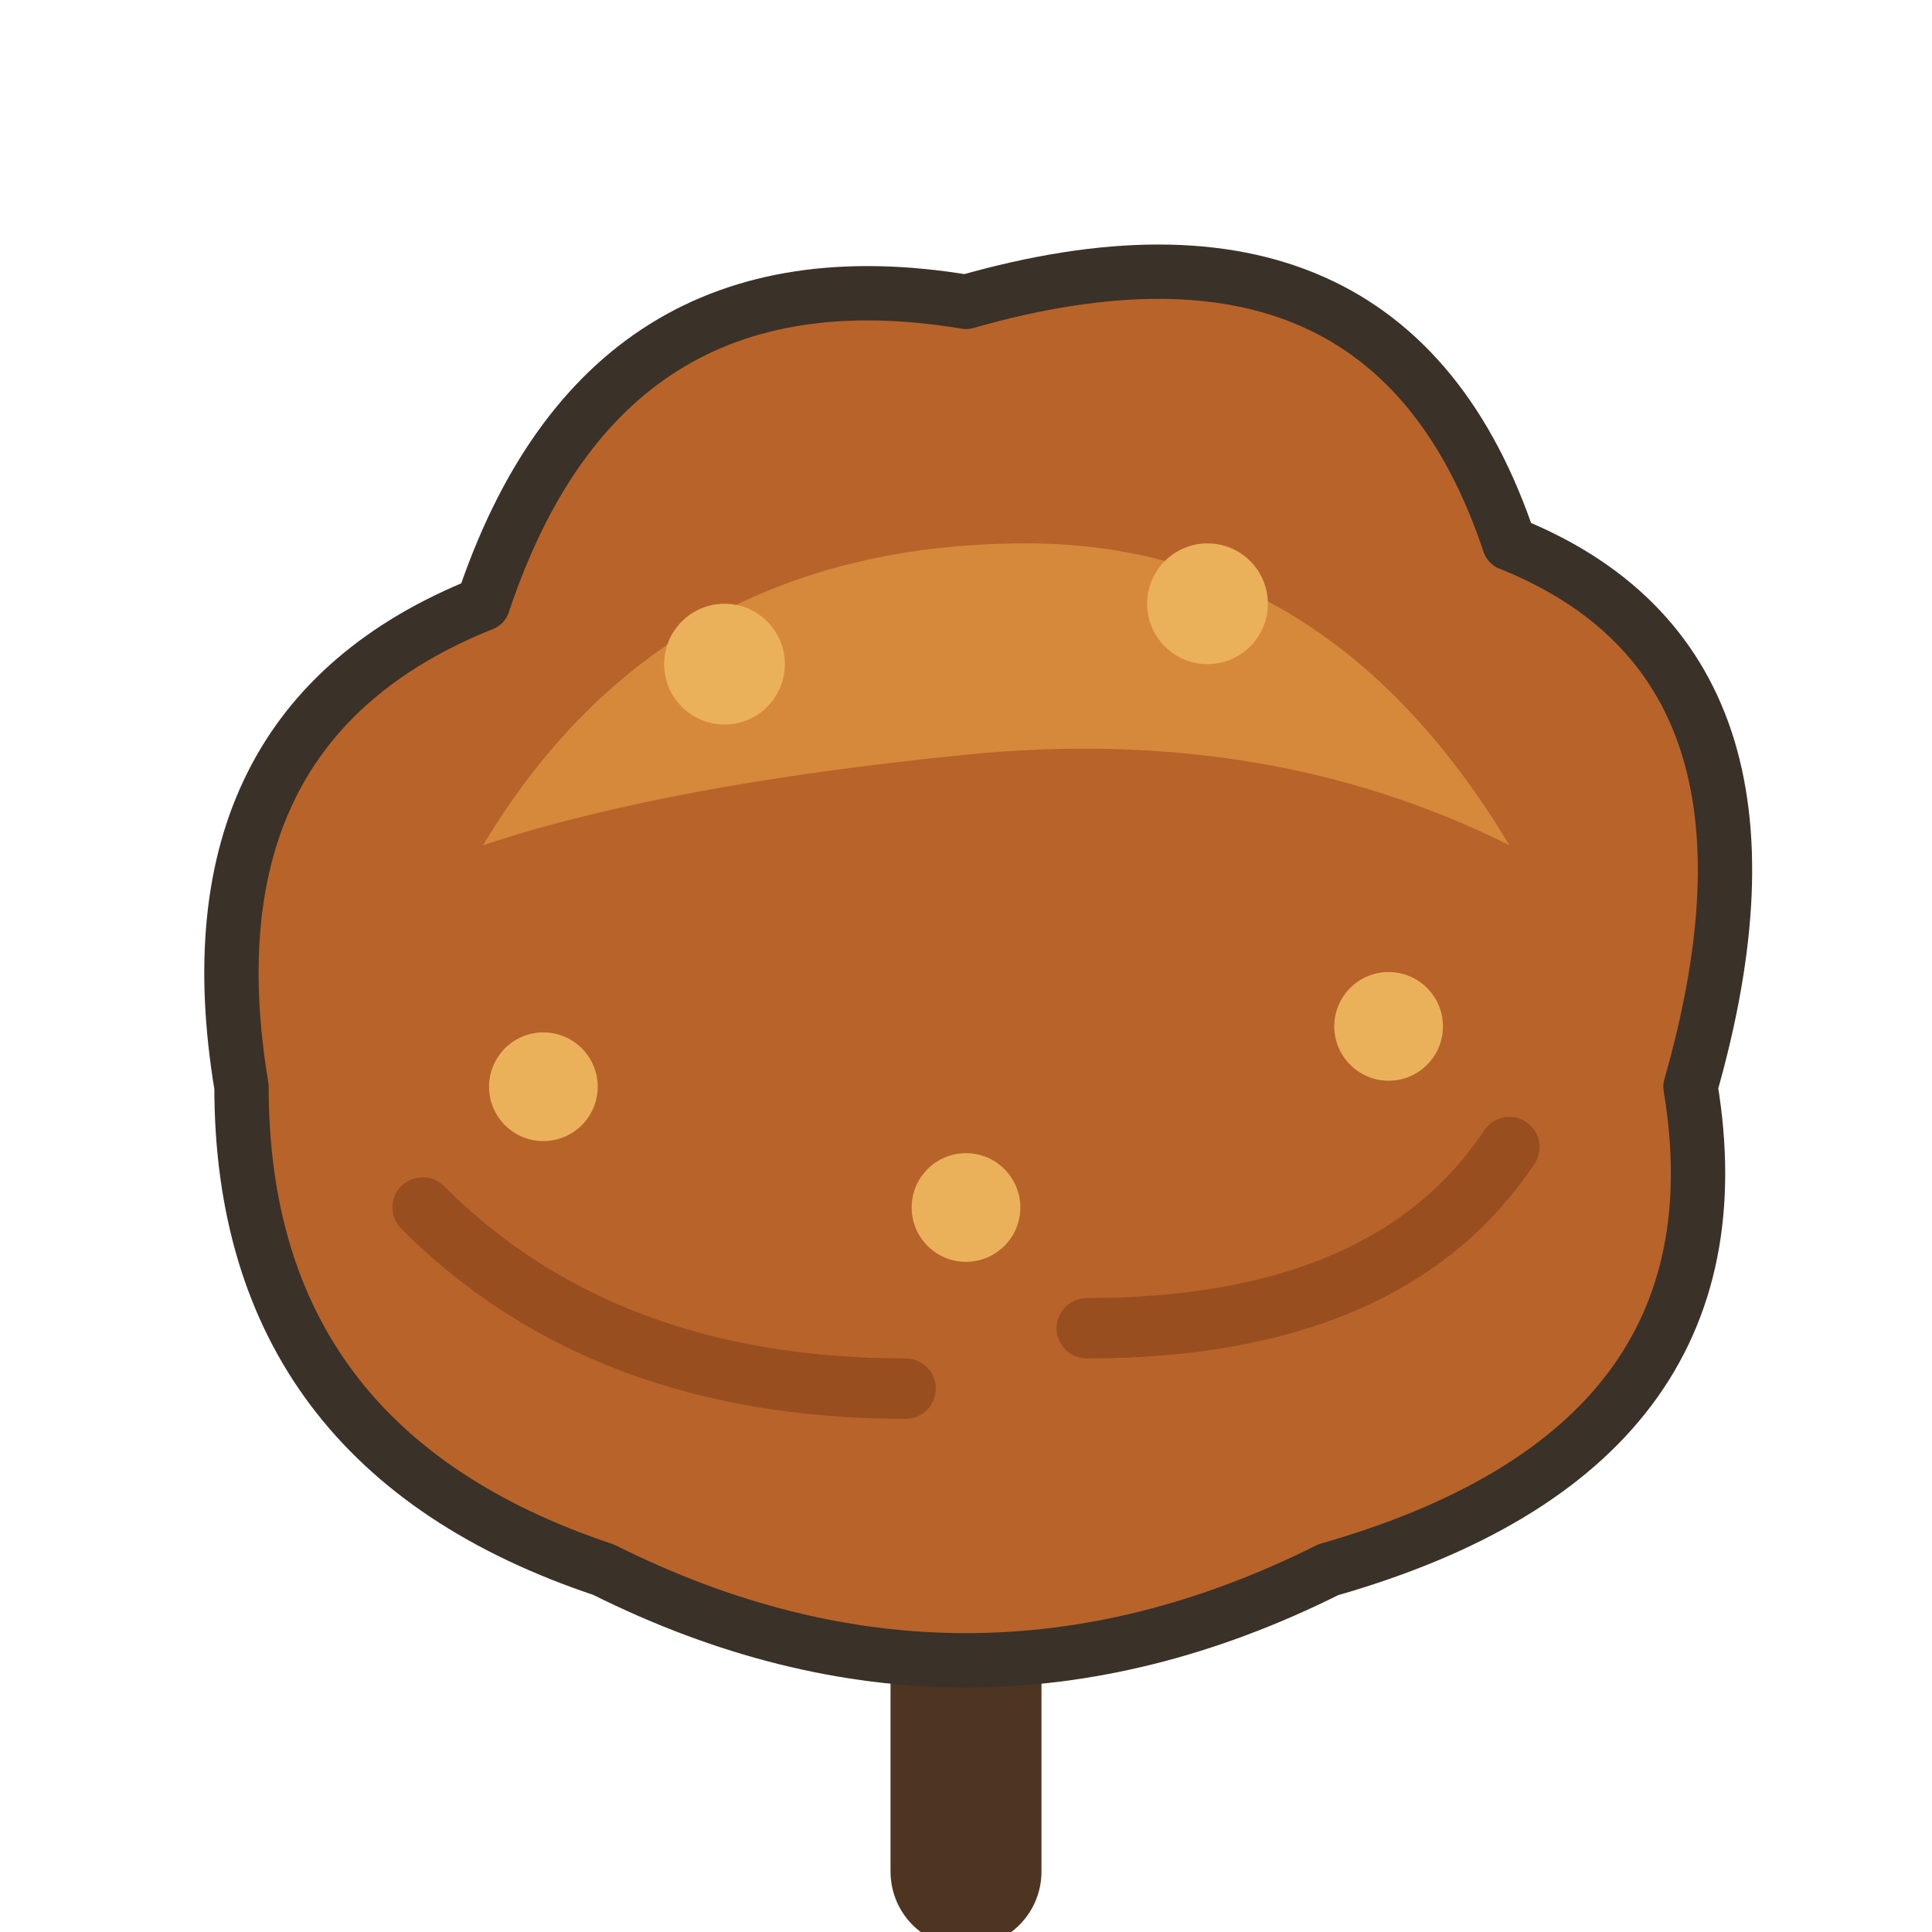
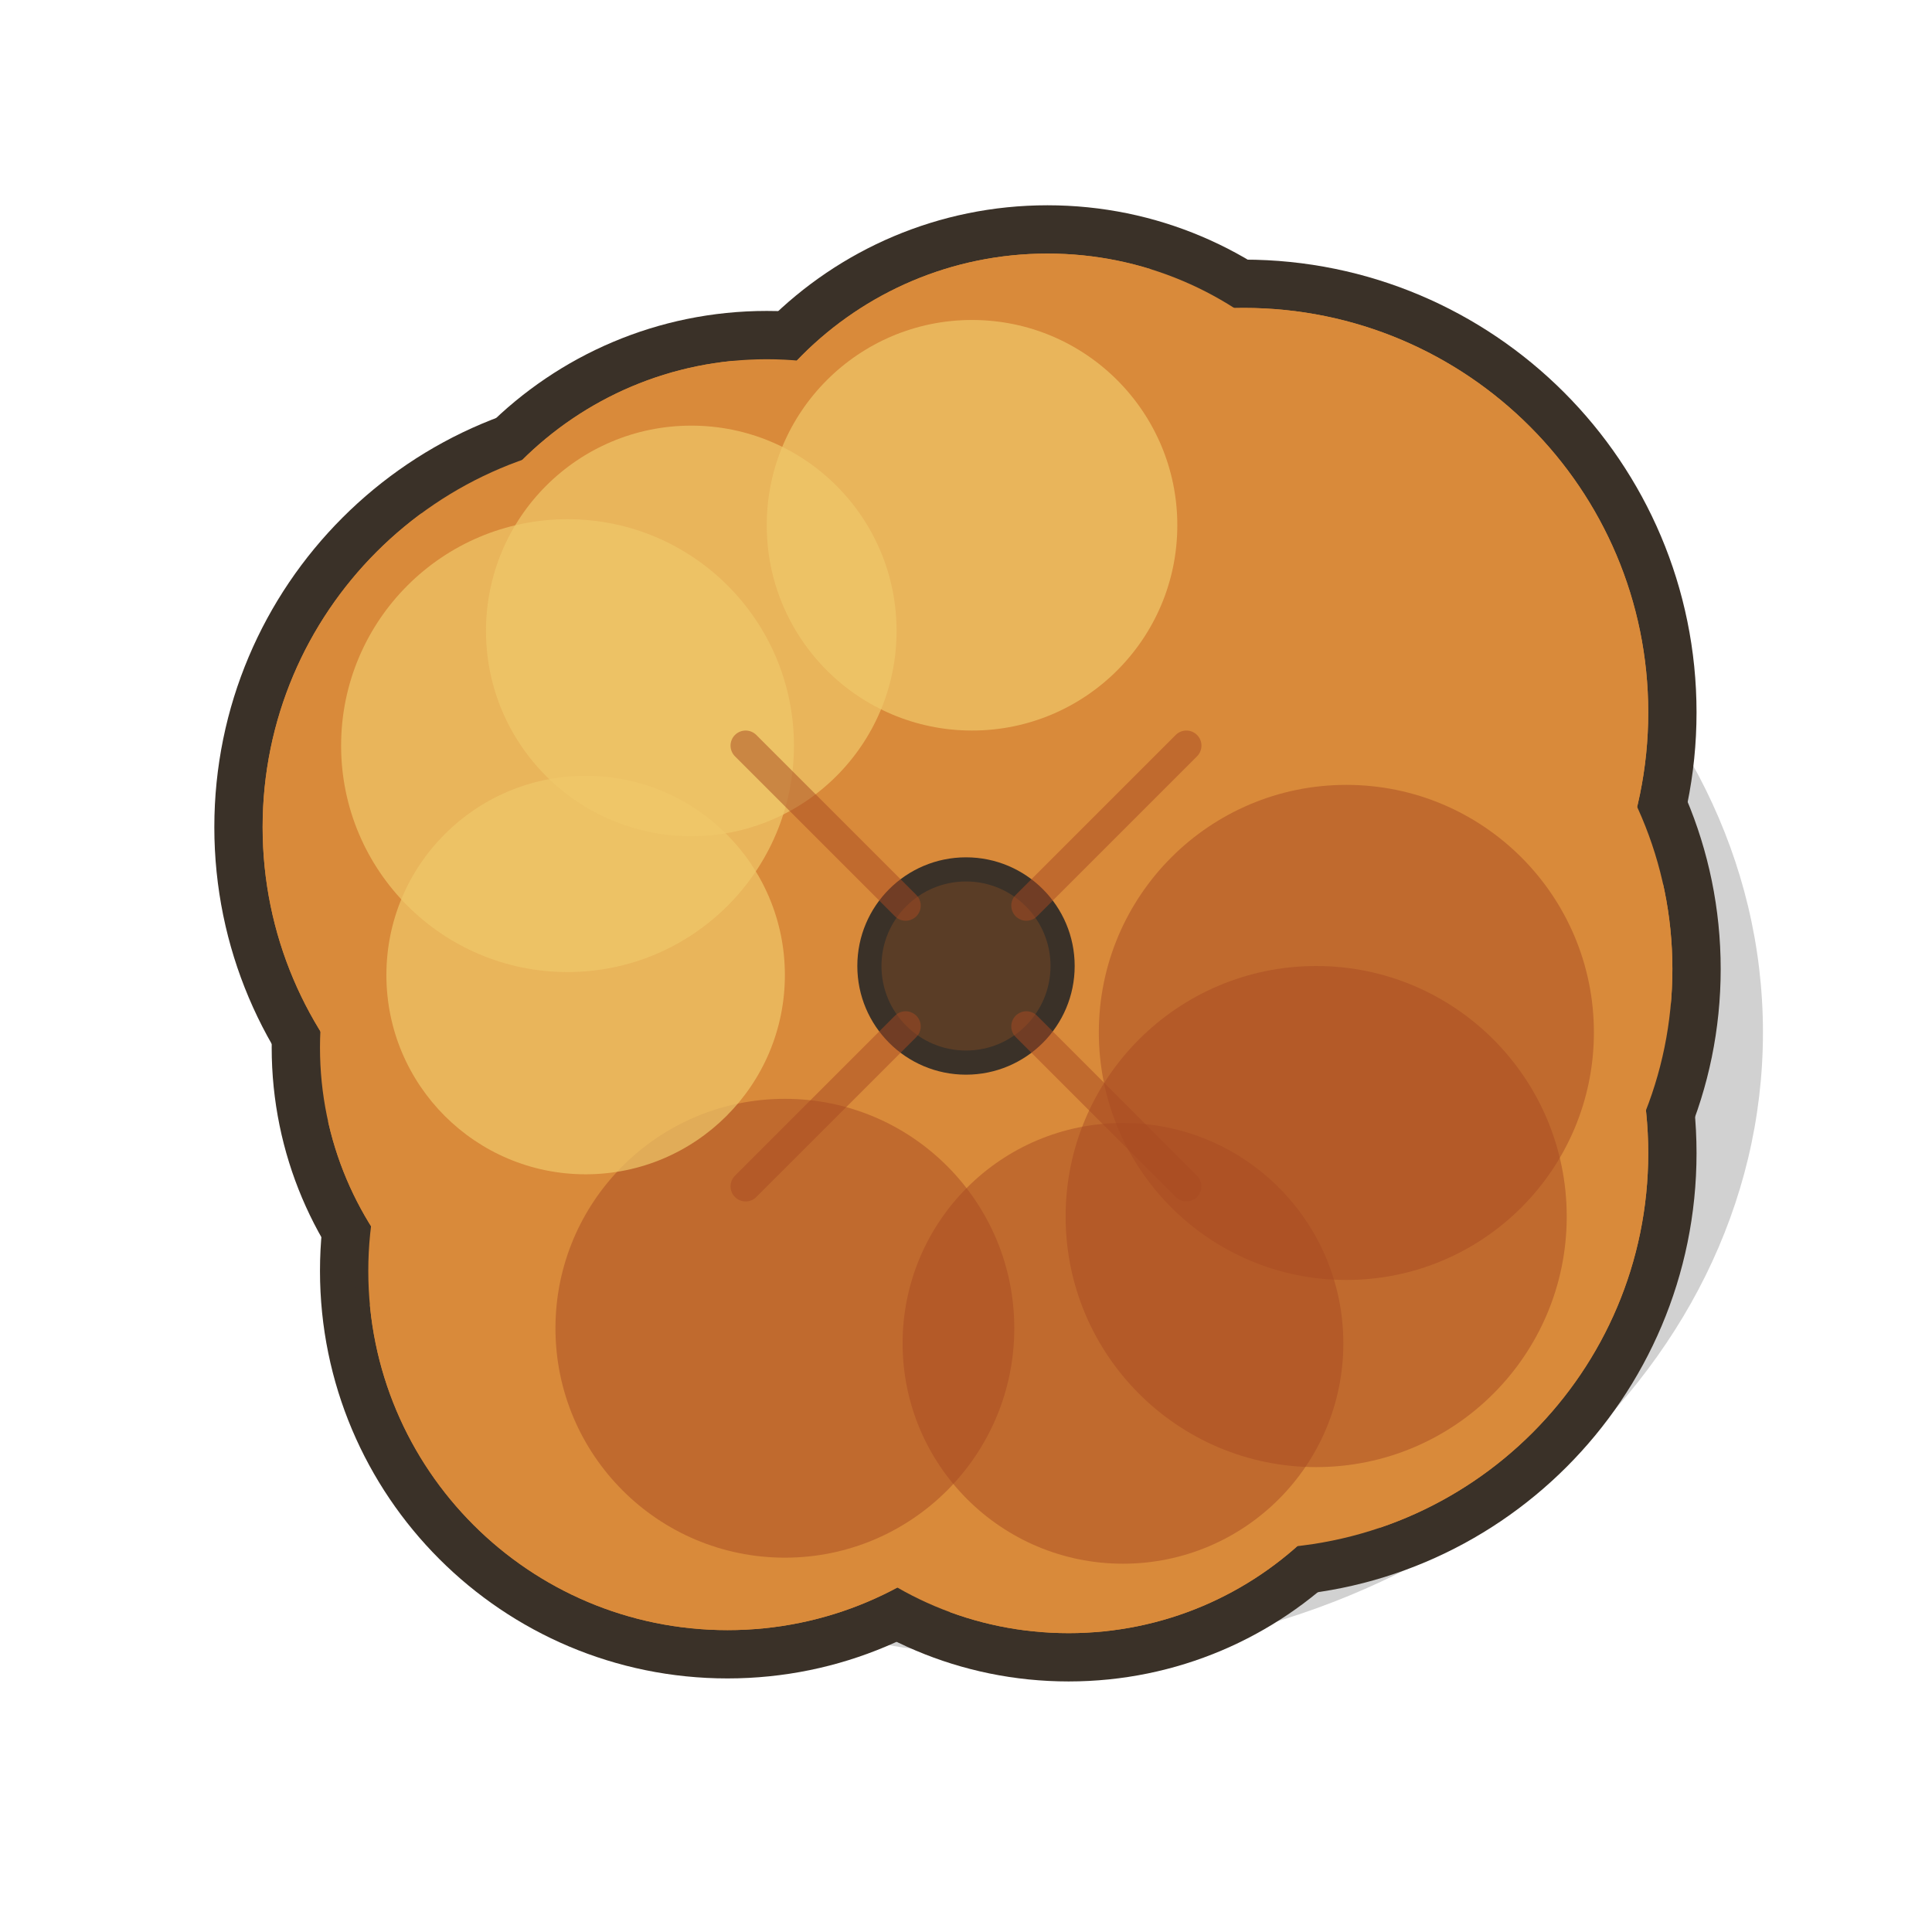
<svg xmlns="http://www.w3.org/2000/svg" width="64" height="64" viewBox="0 0 64 64">
-   <path d="M32,62 L32,50" stroke="#4e3522" stroke-width="5" stroke-linecap="round" />
-   <path d="M8,36 Q6,24 16,20 Q20,8 32,10 Q46,6 50,18 Q60,22 56,36 Q58,48 44,52 Q32,58 20,52 Q8,48 8,36 Z" fill="#b8632a" stroke="#3a3128" stroke-width="1.8" stroke-linejoin="round" stroke-linecap="round" />
-   <path d="M16,28 Q22,18 34,18 Q44,18 50,28 Q42,24 32,25 Q22,26 16,28 Z" fill="#d6893a" />
-   <path d="M14,40 Q20,46 30,46 M36,44 Q46,44 50,38" fill="none" stroke="#8a4418" stroke-width="2" stroke-linecap="round" opacity="0.7" />
-   <g fill="#eab15a">
-     <circle cx="24" cy="22" r="2" />
-     <circle cx="40" cy="20" r="2" />
-     <circle cx="46" cy="34" r="1.8" />
-     <circle cx="18" cy="36" r="1.8" />
-     <circle cx="32" cy="40" r="1.8" />
+   <ellipse cx="34.2" cy="34.2" rx="24.2" ry="20.7" fill="#000000" opacity="0.18" />
+   <g stroke="#3a3128" stroke-width="1.6" stroke-linejoin="round" stroke-linecap="round">
+     <circle cx="42.5" cy="32.1" r="13.7" fill="#d98a3a" />
+     <circle cx="41.5" cy="38.2" r="13.9" fill="#d98a3a" />
+     <circle cx="35.4" cy="42.7" r="12.2" fill="#d98a3a" />
+     <circle cx="24.1" cy="42.1" r="12.7" fill="#d98a3a" />
+     <circle cx="21.8" cy="34.7" r="12.0" fill="#d98a3a" />
+     <circle cx="21.6" cy="27.4" r="13.7" fill="#d98a3a" />
+     <circle cx="25.4" cy="23.4" r="12.3" fill="#d98a3a" />
+     <circle cx="34.7" cy="19.9" r="12.3" fill="#d98a3a" />
+     <circle cx="41.2" cy="23.6" r="14.2" fill="#d98a3a" />
+     <circle cx="32.0" cy="32.0" r="14.3" fill="#d98a3a" />
  </g>
+   <circle cx="42.5" cy="32.1" r="12.9" fill="#d98a3a" />
+   <circle cx="41.5" cy="38.2" r="13.1" fill="#d98a3a" />
+   <circle cx="35.4" cy="42.7" r="11.4" fill="#d98a3a" />
+   <circle cx="24.1" cy="42.1" r="11.9" fill="#d98a3a" />
+   <circle cx="21.8" cy="34.7" r="11.2" fill="#d98a3a" />
+   <circle cx="21.6" cy="27.4" r="12.9" fill="#d98a3a" />
+   <circle cx="25.4" cy="23.4" r="11.5" fill="#d98a3a" />
+   <circle cx="34.7" cy="19.9" r="11.5" fill="#d98a3a" />
+   <circle cx="41.2" cy="23.6" r="13.4" fill="#d98a3a" />
+   <circle cx="32.0" cy="32.0" r="13.5" fill="#d98a3a" />
+   <circle cx="44.6" cy="34.2" r="8.2" fill="#a84a22" opacity="0.5" />
+   <circle cx="43.6" cy="40.3" r="8.3" fill="#a84a22" opacity="0.5" />
+   <circle cx="37.2" cy="44.5" r="7.3" fill="#a84a22" opacity="0.5" />
+   <circle cx="26.0" cy="44.0" r="7.6" fill="#a84a22" opacity="0.5" />
+   <circle cx="19.4" cy="32.3" r="6.6" fill="#f0c86a" opacity="0.7" />
+   <circle cx="18.8" cy="24.7" r="7.5" fill="#f0c86a" opacity="0.7" />
+   <circle cx="22.9" cy="20.9" r="6.8" fill="#f0c86a" opacity="0.7" />
+   <circle cx="32.2" cy="17.4" r="6.8" fill="#f0c86a" opacity="0.7" />
+   <circle cx="32.0" cy="32.0" r="3.2" fill="#5a3d26" stroke="#3a3128" stroke-width="0.8" />
+   <path d="M34.0,34.0 L39.3,39.3" fill="none" stroke="#a84a22" stroke-width="1" stroke-linecap="round" stroke-linejoin="round" opacity="0.5" />
+   <path d="M30.0,34.0 L24.7,39.3" fill="none" stroke="#a84a22" stroke-width="1" stroke-linecap="round" stroke-linejoin="round" opacity="0.5" />
+   <path d="M30.0,30.0 L24.7,24.7" fill="none" stroke="#a84a22" stroke-width="1" stroke-linecap="round" stroke-linejoin="round" opacity="0.5" />
+   <path d="M34.0,30.0 L39.3,24.7" fill="none" stroke="#a84a22" stroke-width="1" stroke-linecap="round" stroke-linejoin="round" opacity="0.5" />
</svg>
